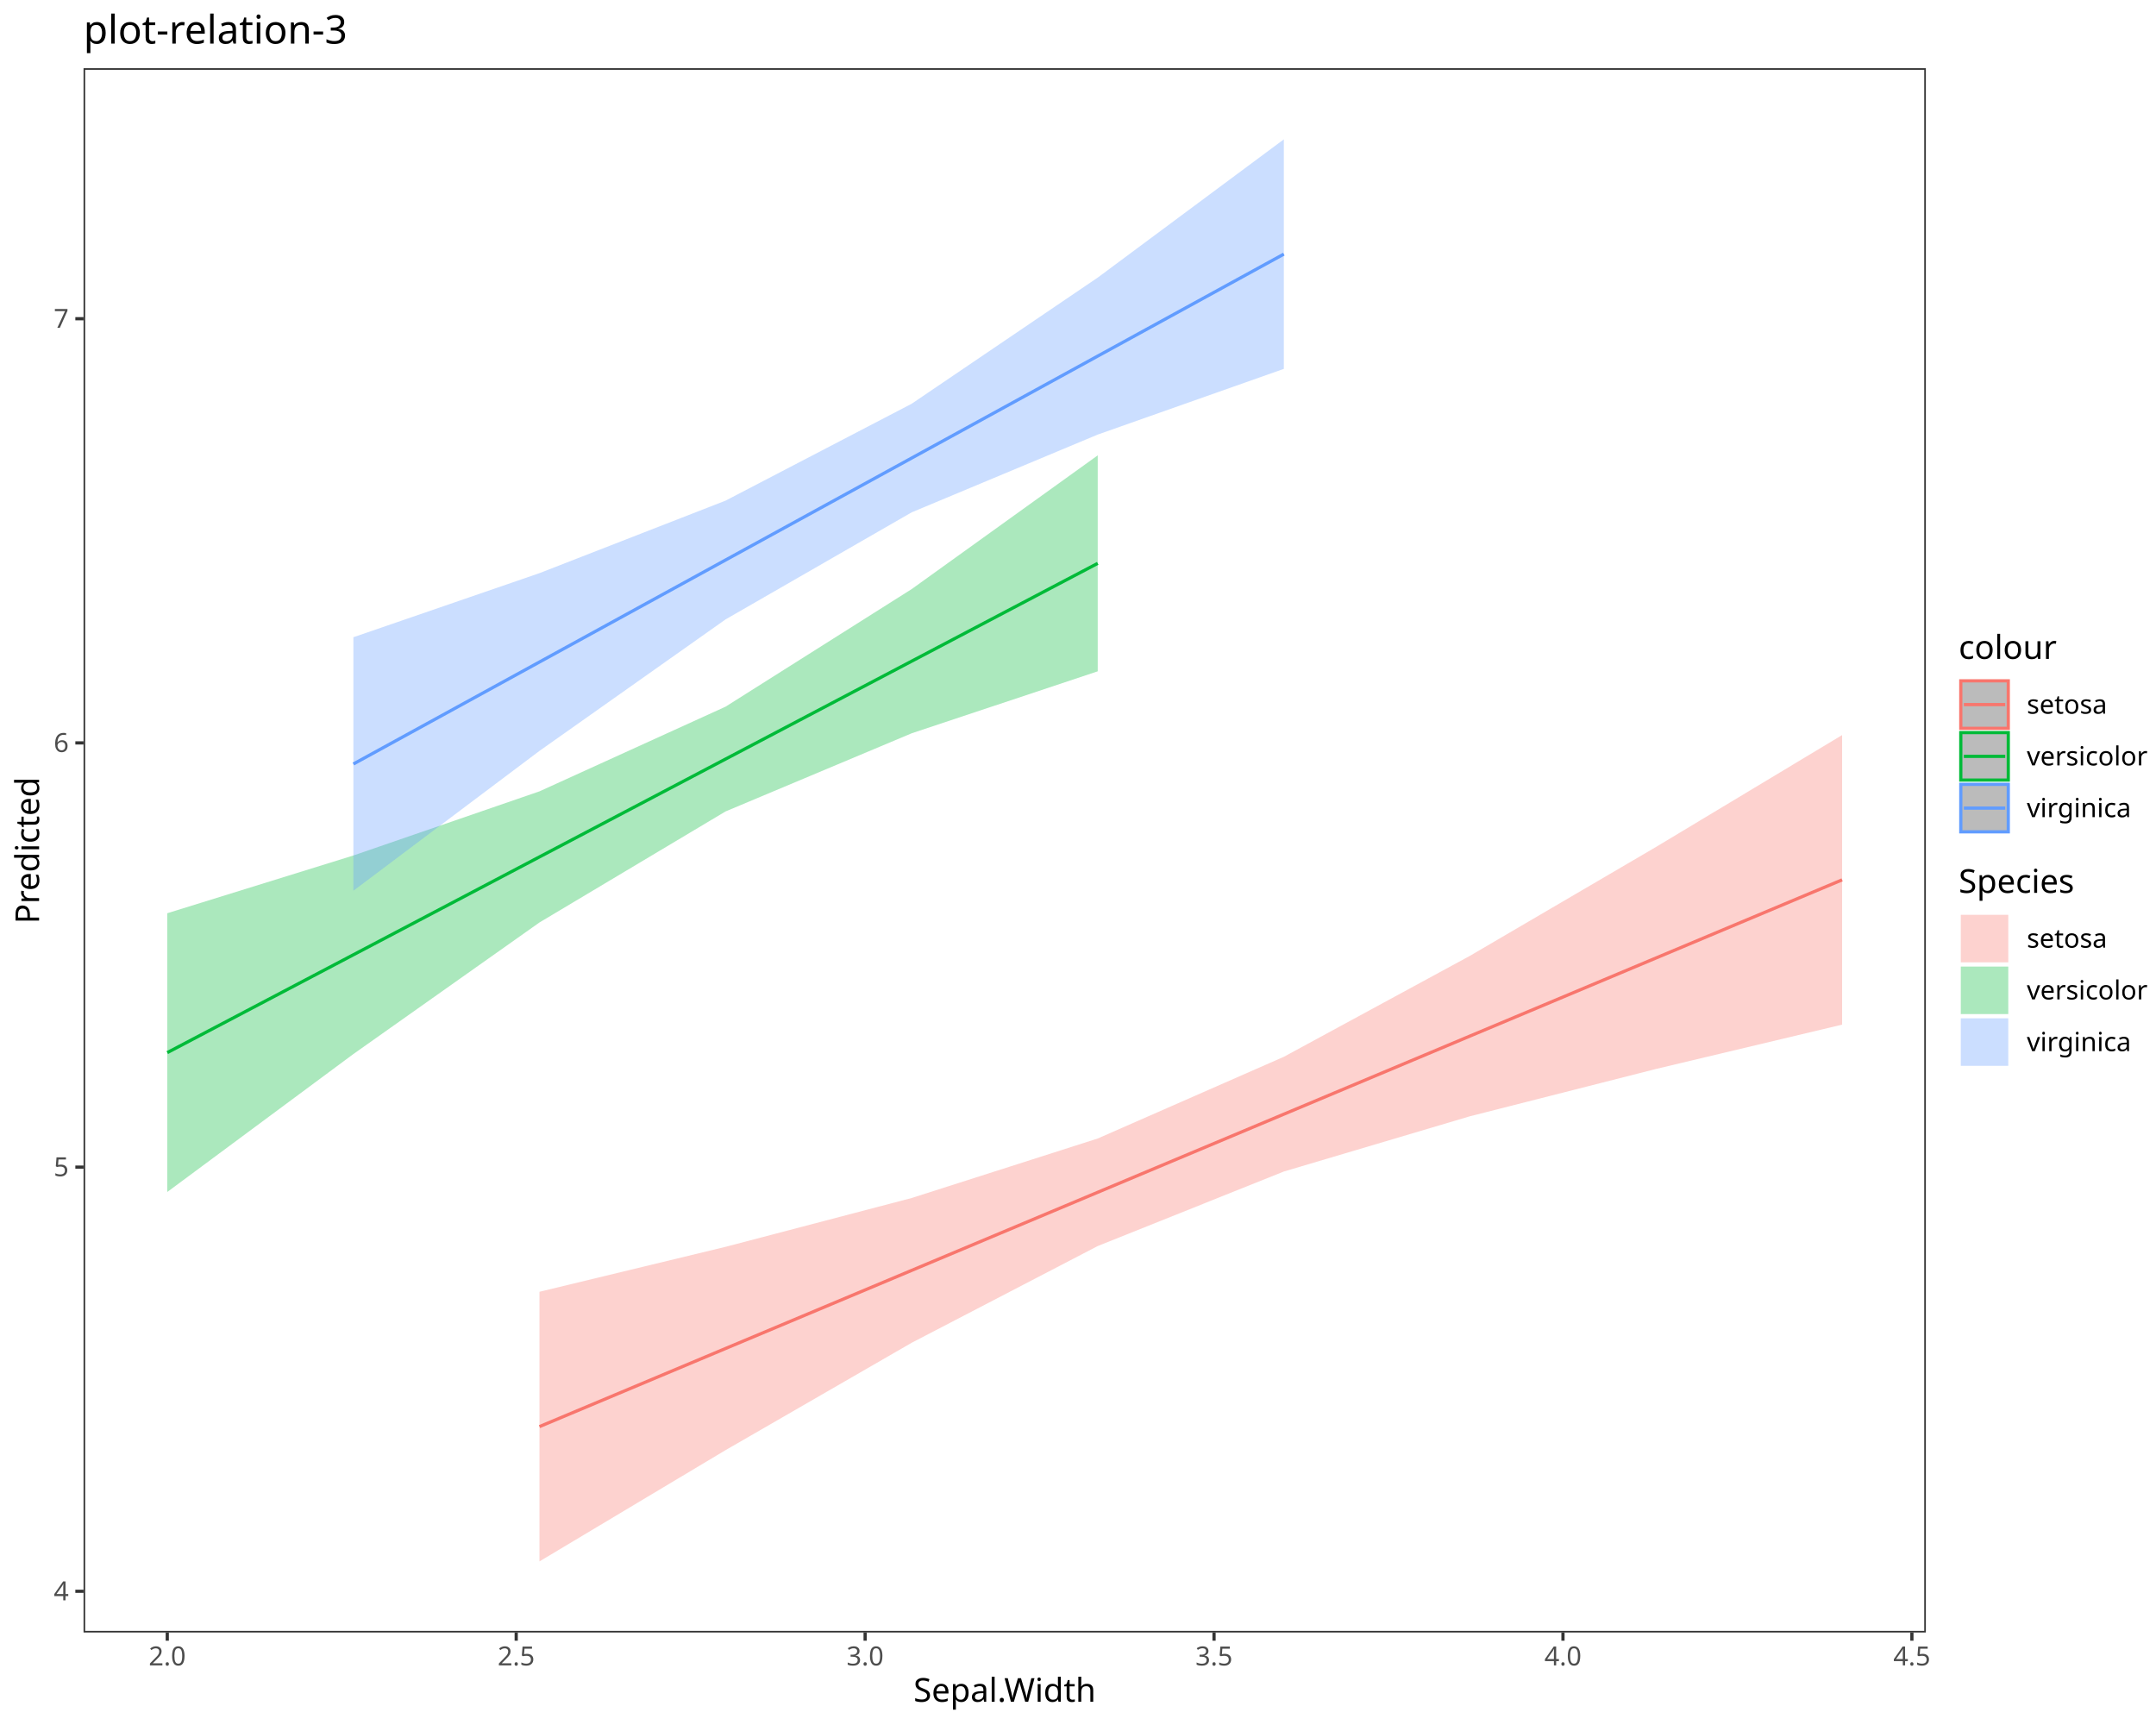
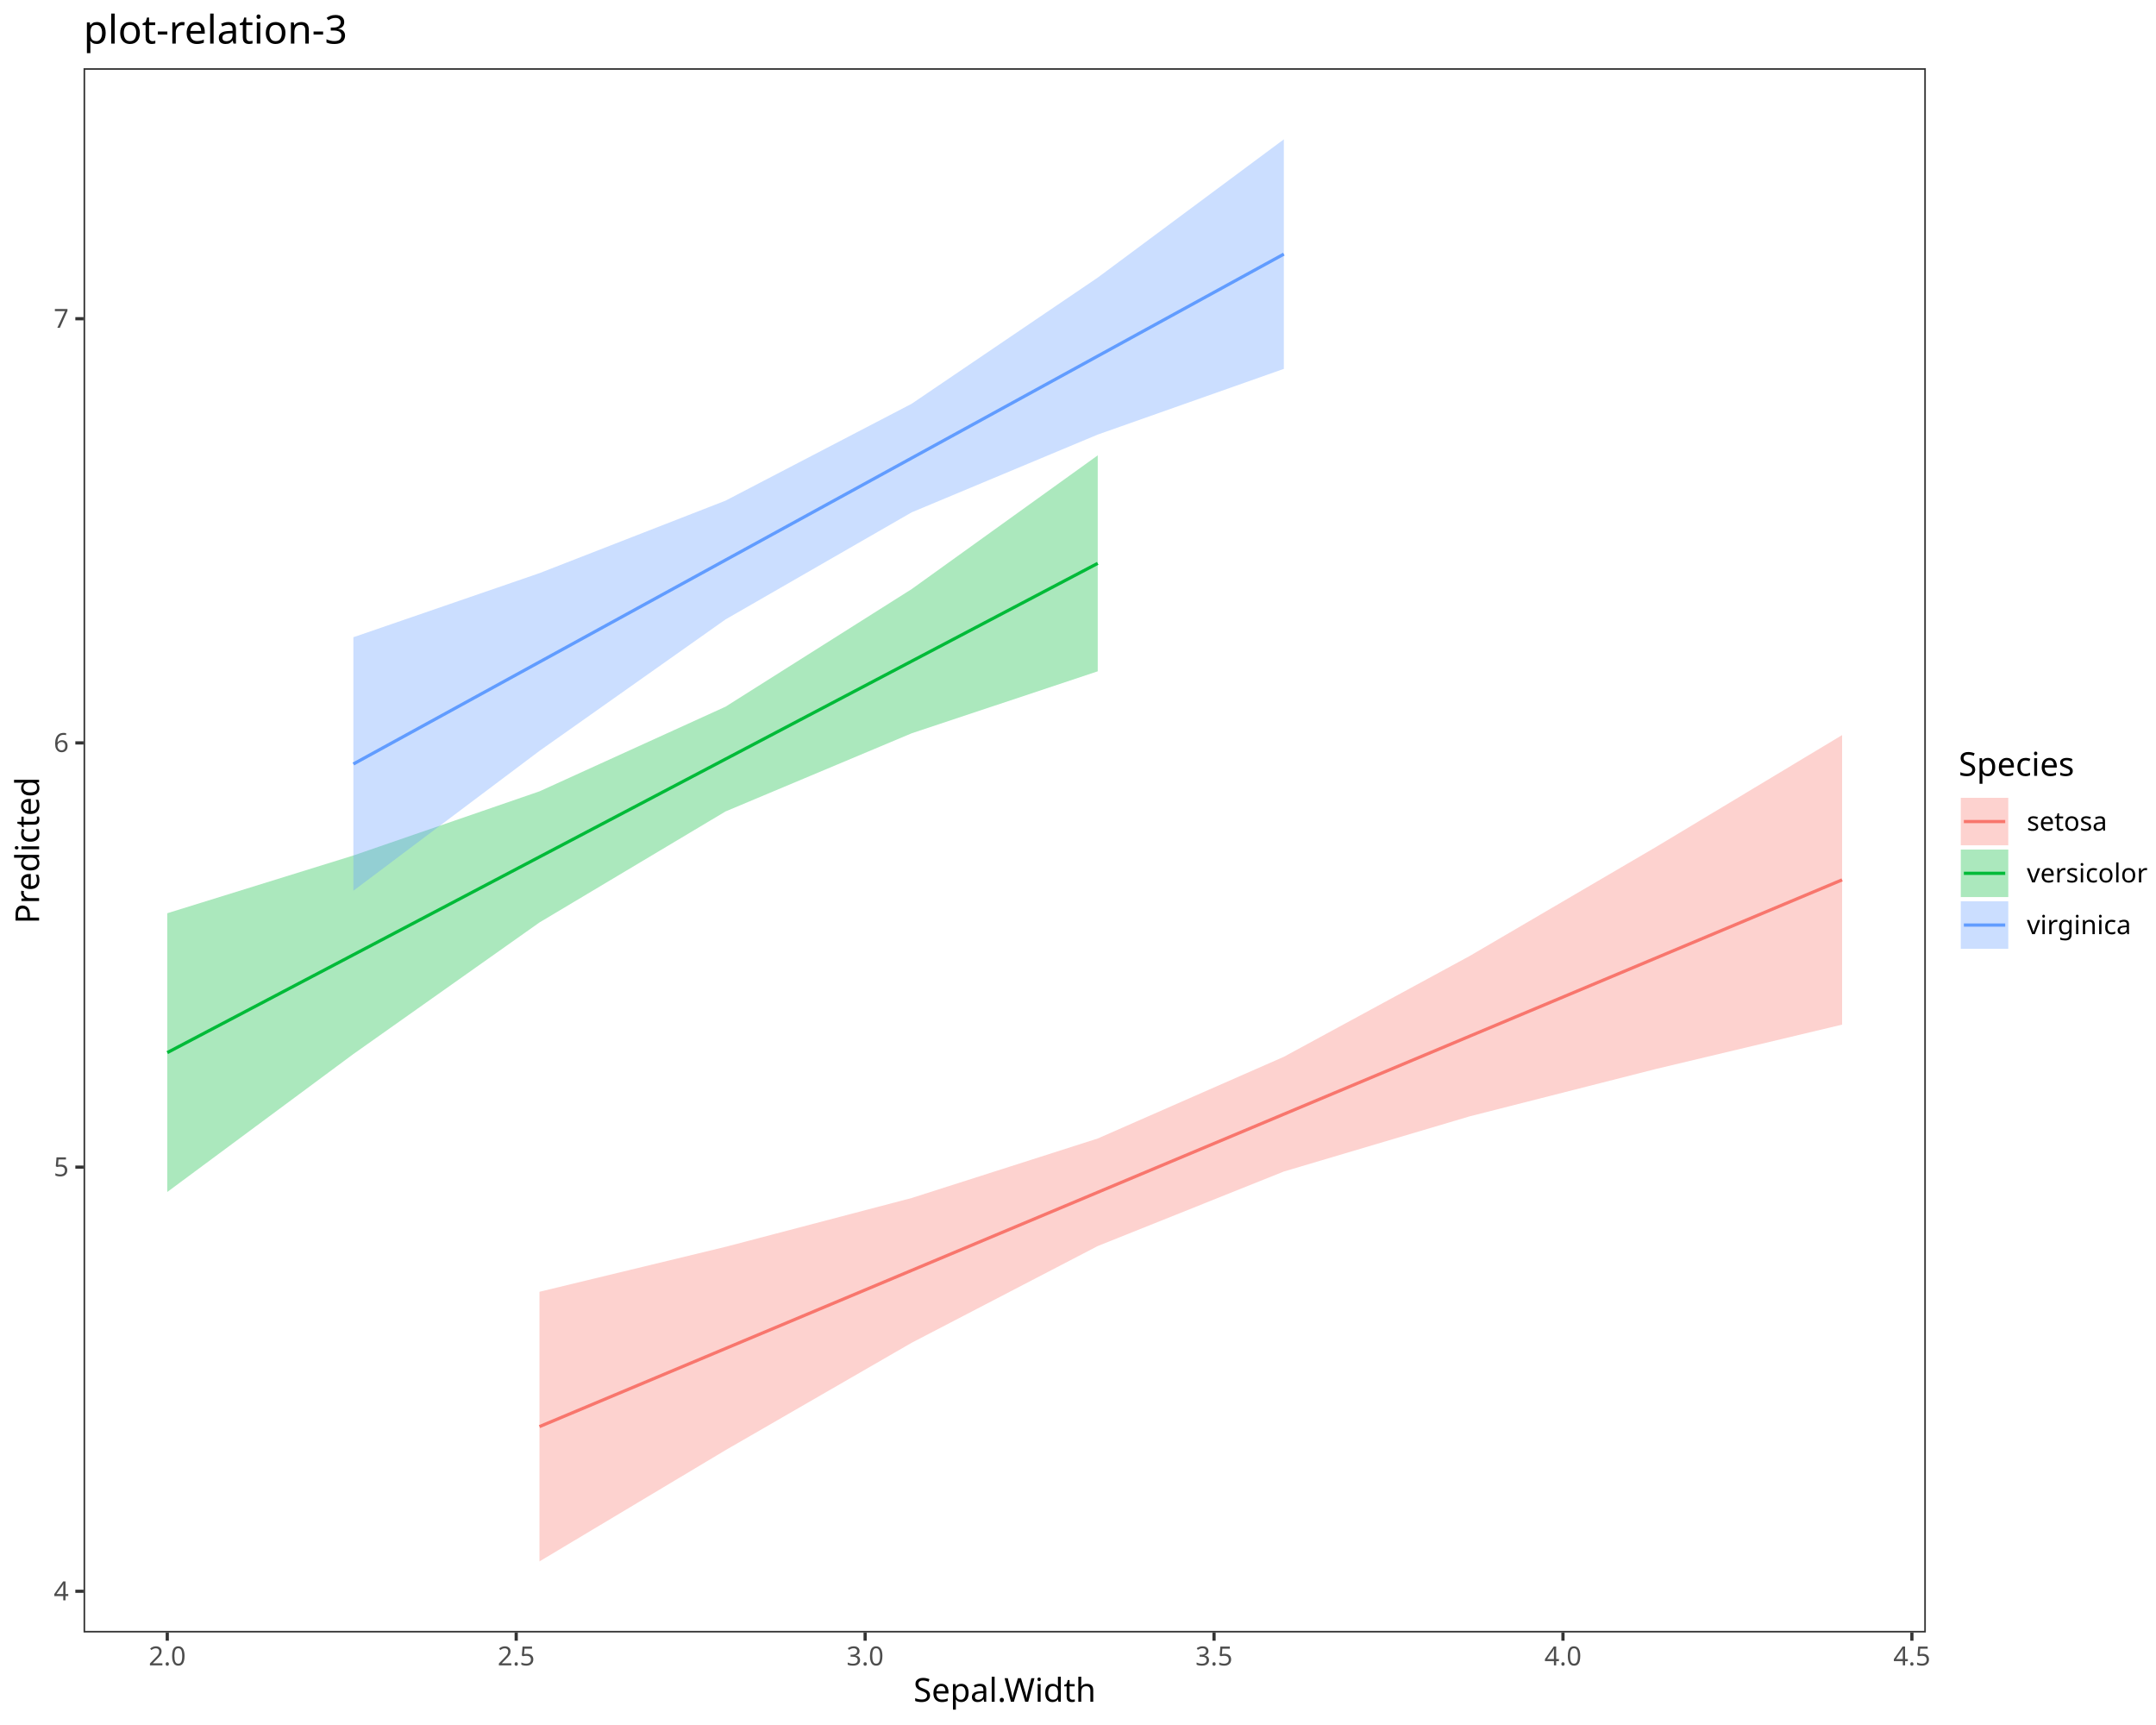
<svg xmlns="http://www.w3.org/2000/svg" class="svglite" data-engine-version="2.0" width="720.00pt" height="576.00pt" viewBox="0 0 720.00 576.00">
  <defs>
    <style type="text/css">
    .svglite line, .svglite polyline, .svglite polygon, .svglite path, .svglite rect, .svglite circle {
      fill: none;
      stroke: #000000;
      stroke-linecap: round;
      stroke-linejoin: round;
      stroke-miterlimit: 10.00;
    }
  </style>
  </defs>
  <rect width="100%" height="100%" style="stroke: none; fill: #FFFFFF;" />
  <defs>
    <clipPath id="cpMC4wMHw3MjAuMDB8MC4wMHw1NzYuMDA=">
      <rect x="0.00" y="0.00" width="720.00" height="576.00" />
    </clipPath>
  </defs>
  <g clip-path="url(#cpMC4wMHw3MjAuMDB8MC4wMHw1NzYuMDA=)">
    <rect x="0.00" y="0.00" width="720.00" height="576.00" style="stroke-width: 1.07; stroke: #FFFFFF; fill: #FFFFFF;" />
  </g>
  <defs>
    <clipPath id="cpMjcuOTB8NjQzLjE0fDIyLjc4fDU0NS4xMQ==">
      <rect x="27.90" y="22.78" width="615.24" height="522.33" />
    </clipPath>
  </defs>
  <g clip-path="url(#cpMjcuOTB8NjQzLjE0fDIyLjc4fDU0NS4xMQ==)">
    <rect x="27.90" y="22.78" width="615.24" height="522.33" style="stroke-width: 1.07; stroke: none; fill: #FFFFFF;" />
    <polygon points="180.16,431.34 242.30,416.33 304.45,400.03 366.59,380.16 428.74,352.88 490.88,319.17 553.03,282.81 615.17,245.45 615.17,342.14 553.03,356.94 490.88,372.74 428.74,391.19 366.59,416.07 304.45,448.37 242.30,484.22 180.16,521.37 " style="stroke-width: 0.00; stroke: none; stroke-linecap: butt; fill: #F8766D; fill-opacity: 0.33;" />
    <polyline points="180.16,431.34 242.30,416.33 304.45,400.03 366.59,380.16 428.74,352.88 490.88,319.17 553.03,282.81 615.17,245.45 " style="stroke-width: 1.07; stroke: none; stroke-linecap: butt;" />
    <polyline points="615.17,342.14 553.03,356.94 490.88,372.74 428.74,391.19 366.59,416.07 304.45,448.37 242.30,484.22 180.16,521.37 " style="stroke-width: 1.07; stroke: none; stroke-linecap: butt;" />
    <polygon points="55.86,304.94 118.01,285.66 180.16,264.24 242.30,235.97 304.45,196.71 366.59,152.05 366.59,224.16 304.45,244.86 242.30,270.95 180.16,308.02 118.01,351.96 55.86,398.02 " style="stroke-width: 0.00; stroke: none; stroke-linecap: butt; fill: #00BA38; fill-opacity: 0.33;" />
    <polyline points="55.86,304.94 118.01,285.66 180.16,264.24 242.30,235.97 304.45,196.71 366.59,152.05 " style="stroke-width: 1.07; stroke: none; stroke-linecap: butt;" />
    <polyline points="366.59,224.16 304.45,244.86 242.30,270.95 180.16,308.02 118.01,351.96 55.86,398.02 " style="stroke-width: 1.07; stroke: none; stroke-linecap: butt;" />
    <polygon points="118.01,212.78 180.16,191.38 242.30,167.17 304.45,134.82 366.59,92.69 428.74,46.53 428.74,123.17 366.59,145.11 304.45,171.08 242.30,206.83 180.16,250.73 118.01,297.43 " style="stroke-width: 0.00; stroke: none; stroke-linecap: butt; fill: #619CFF; fill-opacity: 0.33;" />
    <polyline points="118.01,212.78 180.16,191.38 242.30,167.17 304.45,134.82 366.59,92.69 428.74,46.53 " style="stroke-width: 1.07; stroke: none; stroke-linecap: butt;" />
    <polyline points="428.74,123.17 366.59,145.11 304.45,171.08 242.30,206.83 180.16,250.73 118.01,297.43 " style="stroke-width: 1.07; stroke: none; stroke-linecap: butt;" />
    <polyline points="180.16,476.36 242.30,450.28 304.45,424.20 366.59,398.12 428.74,372.04 490.88,345.96 553.03,319.88 615.17,293.80 " style="stroke-width: 1.07; stroke: #F8766D; stroke-linecap: butt;" />
    <polyline points="55.86,351.48 118.01,318.81 180.16,286.13 242.30,253.46 304.45,220.78 366.59,188.11 " style="stroke-width: 1.07; stroke: #00BA38; stroke-linecap: butt;" />
    <polyline points="118.01,255.11 180.16,221.05 242.30,187.00 304.45,152.95 366.59,118.90 428.74,84.85 " style="stroke-width: 1.07; stroke: #619CFF; stroke-linecap: butt;" />
    <rect x="27.90" y="22.78" width="615.24" height="522.33" style="stroke-width: 1.07; stroke: #333333;" />
  </g>
  <g clip-path="url(#cpMC4wMHw3MjAuMDB8MC4wMHw1NzYuMDA=)">
    <text x="22.97" y="534.38" text-anchor="end" style="font-size: 8.80px; fill: #4D4D4D; font-family: sans;" textLength="4.89px" lengthAdjust="spacingAndGlyphs">4</text>
    <text x="22.97" y="392.74" text-anchor="end" style="font-size: 8.80px; fill: #4D4D4D; font-family: sans;" textLength="4.89px" lengthAdjust="spacingAndGlyphs">5</text>
    <text x="22.97" y="251.10" text-anchor="end" style="font-size: 8.80px; fill: #4D4D4D; font-family: sans;" textLength="4.89px" lengthAdjust="spacingAndGlyphs">6</text>
    <text x="22.97" y="109.46" text-anchor="end" style="font-size: 8.80px; fill: #4D4D4D; font-family: sans;" textLength="4.89px" lengthAdjust="spacingAndGlyphs">7</text>
    <polyline points="25.16,531.35 27.90,531.35 " style="stroke-width: 1.07; stroke: #333333; stroke-linecap: butt;" />
    <polyline points="25.16,389.71 27.90,389.71 " style="stroke-width: 1.07; stroke: #333333; stroke-linecap: butt;" />
    <polyline points="25.16,248.07 27.90,248.07 " style="stroke-width: 1.07; stroke: #333333; stroke-linecap: butt;" />
    <polyline points="25.16,106.43 27.90,106.43 " style="stroke-width: 1.07; stroke: #333333; stroke-linecap: butt;" />
    <polyline points="55.86,547.85 55.86,545.11 " style="stroke-width: 1.07; stroke: #333333; stroke-linecap: butt;" />
    <polyline points="172.39,547.85 172.39,545.11 " style="stroke-width: 1.07; stroke: #333333; stroke-linecap: butt;" />
    <polyline points="288.91,547.85 288.91,545.11 " style="stroke-width: 1.07; stroke: #333333; stroke-linecap: butt;" />
    <polyline points="405.43,547.85 405.43,545.11 " style="stroke-width: 1.07; stroke: #333333; stroke-linecap: butt;" />
    <polyline points="521.96,547.85 521.96,545.11 " style="stroke-width: 1.07; stroke: #333333; stroke-linecap: butt;" />
    <polyline points="638.48,547.85 638.48,545.11 " style="stroke-width: 1.07; stroke: #333333; stroke-linecap: butt;" />
    <text x="55.86" y="556.10" text-anchor="middle" style="font-size: 8.80px; fill: #4D4D4D; font-family: sans;" textLength="12.23px" lengthAdjust="spacingAndGlyphs">2.0</text>
    <text x="172.39" y="556.10" text-anchor="middle" style="font-size: 8.80px; fill: #4D4D4D; font-family: sans;" textLength="12.23px" lengthAdjust="spacingAndGlyphs">2.5</text>
    <text x="288.91" y="556.10" text-anchor="middle" style="font-size: 8.80px; fill: #4D4D4D; font-family: sans;" textLength="12.23px" lengthAdjust="spacingAndGlyphs">3.0</text>
    <text x="405.43" y="556.10" text-anchor="middle" style="font-size: 8.80px; fill: #4D4D4D; font-family: sans;" textLength="12.23px" lengthAdjust="spacingAndGlyphs">3.5</text>
    <text x="521.96" y="556.10" text-anchor="middle" style="font-size: 8.80px; fill: #4D4D4D; font-family: sans;" textLength="12.23px" lengthAdjust="spacingAndGlyphs">4.0</text>
    <text x="638.48" y="556.10" text-anchor="middle" style="font-size: 8.80px; fill: #4D4D4D; font-family: sans;" textLength="12.23px" lengthAdjust="spacingAndGlyphs">4.5</text>
    <text x="335.52" y="568.24" text-anchor="middle" style="font-size: 11.00px; font-family: sans;" textLength="59.31px" lengthAdjust="spacingAndGlyphs">Sepal.Width</text>
    <text transform="translate(13.05,283.95) rotate(-90)" text-anchor="middle" style="font-size: 11.00px; font-family: sans;" textLength="46.48px" lengthAdjust="spacingAndGlyphs">Predicted</text>
-     <rect x="654.10" y="211.30" width="60.42" height="67.17" style="stroke-width: 1.07; stroke: none; fill: #FFFFFF;" />
-     <text x="654.10" y="220.01" style="font-size: 11.00px; font-family: sans;" textLength="29.96px" lengthAdjust="spacingAndGlyphs">colour</text>
-     <rect x="654.10" y="226.63" width="17.28" height="17.28" style="stroke-width: 1.07; stroke: none; fill: #FFFFFF;" />
-     <rect x="654.81" y="227.34" width="15.86" height="15.86" style="stroke-width: 1.07; stroke: #F8766D; stroke-linecap: butt; stroke-linejoin: miter; fill: #333333; fill-opacity: 0.33;" />
-     <line x1="655.83" y1="235.27" x2="669.65" y2="235.27" style="stroke-width: 1.07; stroke: #F8766D; stroke-linecap: butt;" />
-     <rect x="654.10" y="243.91" width="17.28" height="17.28" style="stroke-width: 1.07; stroke: none; fill: #FFFFFF;" />
-     <rect x="654.81" y="244.62" width="15.86" height="15.86" style="stroke-width: 1.07; stroke: #00BA38; stroke-linecap: butt; stroke-linejoin: miter; fill: #333333; fill-opacity: 0.33;" />
-     <line x1="655.83" y1="252.55" x2="669.65" y2="252.55" style="stroke-width: 1.07; stroke: #00BA38; stroke-linecap: butt;" />
-     <rect x="654.10" y="261.19" width="17.28" height="17.28" style="stroke-width: 1.07; stroke: none; fill: #FFFFFF;" />
-     <rect x="654.81" y="261.90" width="15.86" height="15.86" style="stroke-width: 1.07; stroke: #619CFF; stroke-linecap: butt; stroke-linejoin: miter; fill: #333333; fill-opacity: 0.33;" />
-     <line x1="655.83" y1="269.83" x2="669.65" y2="269.83" style="stroke-width: 1.07; stroke: #619CFF; stroke-linecap: butt;" />
-     <text x="676.86" y="238.30" style="font-size: 8.80px; font-family: sans;" textLength="25.94px" lengthAdjust="spacingAndGlyphs">setosa</text>
-     <text x="676.86" y="255.58" style="font-size: 8.80px; font-family: sans;" textLength="37.66px" lengthAdjust="spacingAndGlyphs">versicolor</text>
-     <text x="676.86" y="272.86" style="font-size: 8.80px; font-family: sans;" textLength="32.28px" lengthAdjust="spacingAndGlyphs">virginica</text>
-     <rect x="654.10" y="289.43" width="60.42" height="67.17" style="stroke-width: 1.07; stroke: none; fill: #FFFFFF;" />
-     <text x="654.10" y="298.14" style="font-size: 11.00px; font-family: sans;" textLength="39.14px" lengthAdjust="spacingAndGlyphs">Species</text>
-     <rect x="654.10" y="304.76" width="17.28" height="17.28" style="stroke-width: 1.07; stroke: none; fill: #FFFFFF;" />
-     <rect x="654.81" y="305.47" width="15.86" height="15.86" style="stroke-width: 1.07; stroke: none; stroke-linecap: butt; stroke-linejoin: miter; fill: #F8766D; fill-opacity: 0.33;" />
-     <rect x="654.10" y="322.04" width="17.28" height="17.28" style="stroke-width: 1.07; stroke: none; fill: #FFFFFF;" />
-     <rect x="654.81" y="322.75" width="15.86" height="15.86" style="stroke-width: 1.07; stroke: none; stroke-linecap: butt; stroke-linejoin: miter; fill: #00BA38; fill-opacity: 0.33;" />
-     <rect x="654.10" y="339.32" width="17.28" height="17.28" style="stroke-width: 1.07; stroke: none; fill: #FFFFFF;" />
-     <rect x="654.81" y="340.03" width="15.86" height="15.86" style="stroke-width: 1.07; stroke: none; stroke-linecap: butt; stroke-linejoin: miter; fill: #619CFF; fill-opacity: 0.33;" />
-     <text x="676.86" y="316.43" style="font-size: 8.80px; font-family: sans;" textLength="25.94px" lengthAdjust="spacingAndGlyphs">setosa</text>
-     <text x="676.86" y="333.71" style="font-size: 8.80px; font-family: sans;" textLength="37.66px" lengthAdjust="spacingAndGlyphs">versicolor</text>
-     <text x="676.86" y="350.99" style="font-size: 8.80px; font-family: sans;" textLength="32.28px" lengthAdjust="spacingAndGlyphs">virginica</text>
+     <rect x="654.10" y="250.36" width="60.42" height="67.17" style="stroke-width: 1.07; stroke: none; fill: #FFFFFF;" />
+     <text x="654.10" y="259.07" style="font-size: 11.00px; font-family: sans;" textLength="39.14px" lengthAdjust="spacingAndGlyphs">Species</text>
+     <rect x="654.10" y="265.69" width="17.28" height="17.28" style="stroke-width: 1.07; stroke: none; fill: #FFFFFF;" />
+     <rect x="654.81" y="266.40" width="15.86" height="15.86" style="stroke-width: 1.07; stroke: none; stroke-linecap: butt; stroke-linejoin: miter; fill: #F8766D; fill-opacity: 0.33;" />
+     <line x1="655.83" y1="274.33" x2="669.65" y2="274.33" style="stroke-width: 1.07; stroke: #F8766D; stroke-linecap: butt;" />
+     <rect x="654.10" y="282.97" width="17.28" height="17.28" style="stroke-width: 1.07; stroke: none; fill: #FFFFFF;" />
+     <rect x="654.81" y="283.68" width="15.86" height="15.86" style="stroke-width: 1.07; stroke: none; stroke-linecap: butt; stroke-linejoin: miter; fill: #00BA38; fill-opacity: 0.33;" />
+     <line x1="655.83" y1="291.61" x2="669.65" y2="291.61" style="stroke-width: 1.07; stroke: #00BA38; stroke-linecap: butt;" />
+     <rect x="654.10" y="300.25" width="17.28" height="17.28" style="stroke-width: 1.07; stroke: none; fill: #FFFFFF;" />
+     <rect x="654.81" y="300.96" width="15.86" height="15.86" style="stroke-width: 1.07; stroke: none; stroke-linecap: butt; stroke-linejoin: miter; fill: #619CFF; fill-opacity: 0.33;" />
+     <line x1="655.83" y1="308.89" x2="669.65" y2="308.89" style="stroke-width: 1.07; stroke: #619CFF; stroke-linecap: butt;" />
+     <text x="676.86" y="277.36" style="font-size: 8.80px; font-family: sans;" textLength="25.94px" lengthAdjust="spacingAndGlyphs">setosa</text>
+     <text x="676.86" y="294.64" style="font-size: 8.80px; font-family: sans;" textLength="37.66px" lengthAdjust="spacingAndGlyphs">versicolor</text>
+     <text x="676.86" y="311.92" style="font-size: 8.80px; font-family: sans;" textLength="32.28px" lengthAdjust="spacingAndGlyphs">virginica</text>
    <text x="27.90" y="14.56" style="font-size: 13.20px; font-family: sans;" textLength="80.70px" lengthAdjust="spacingAndGlyphs">plot-relation-3</text>
  </g>
</svg>
